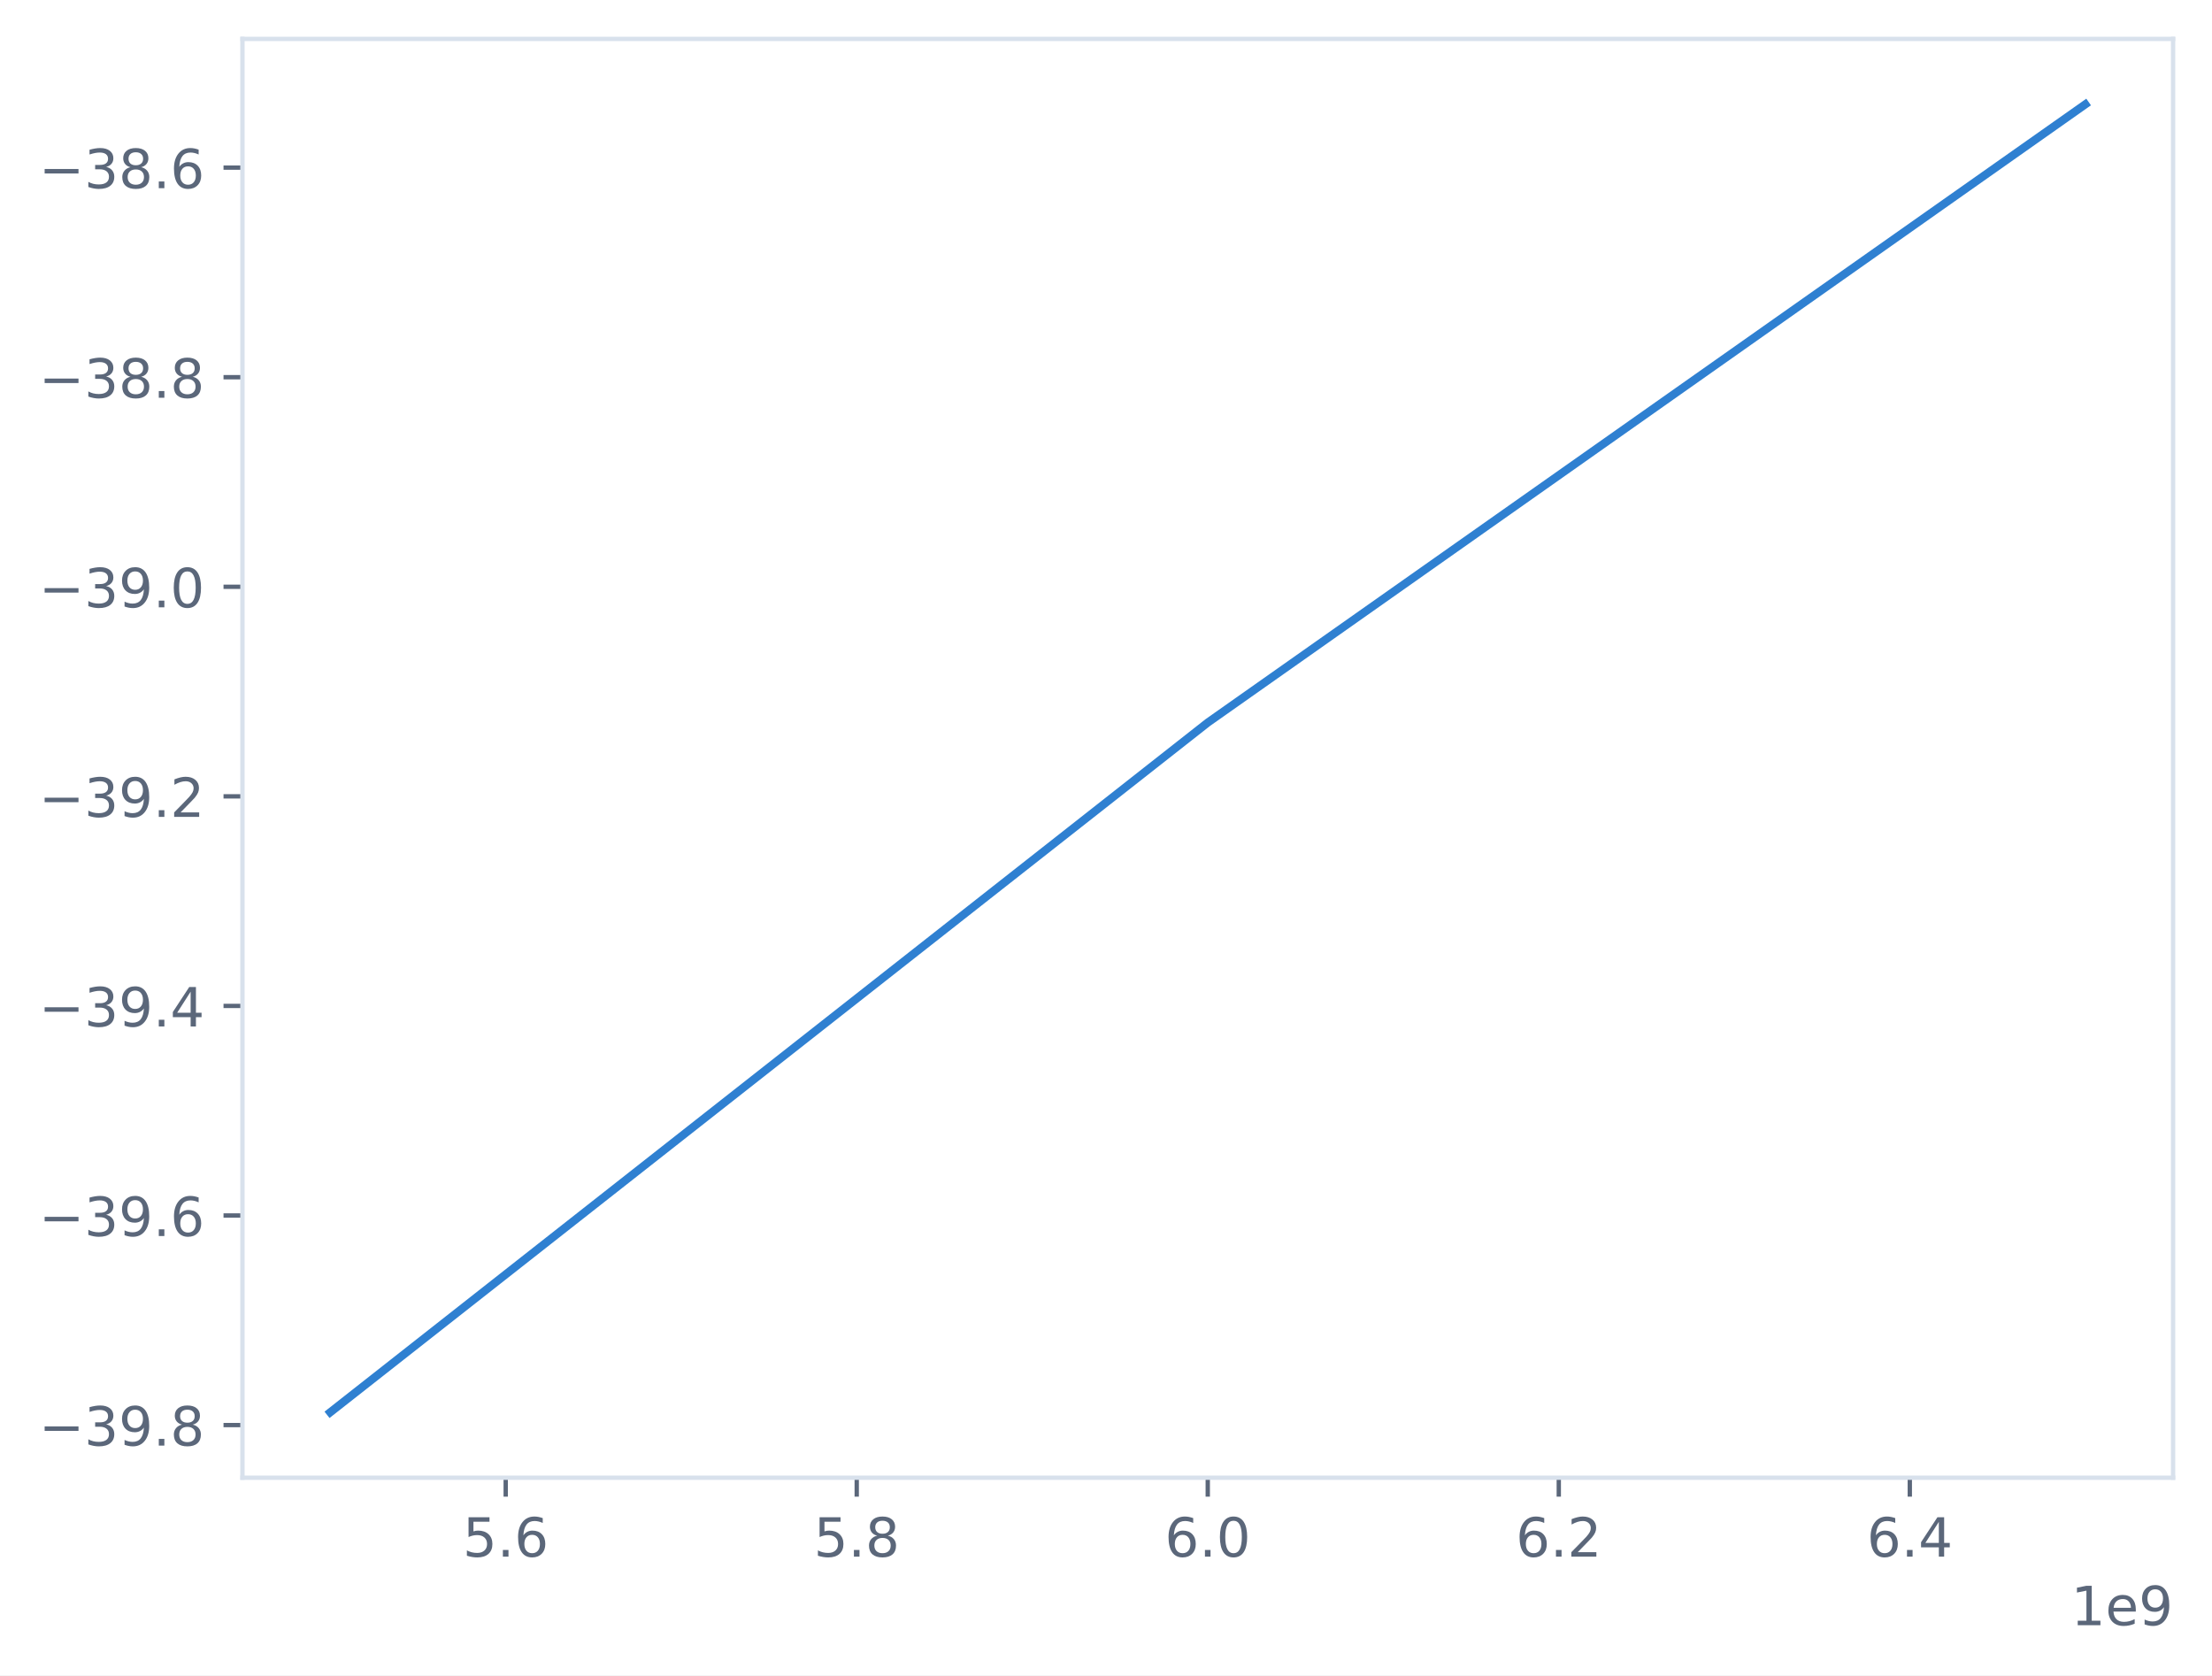
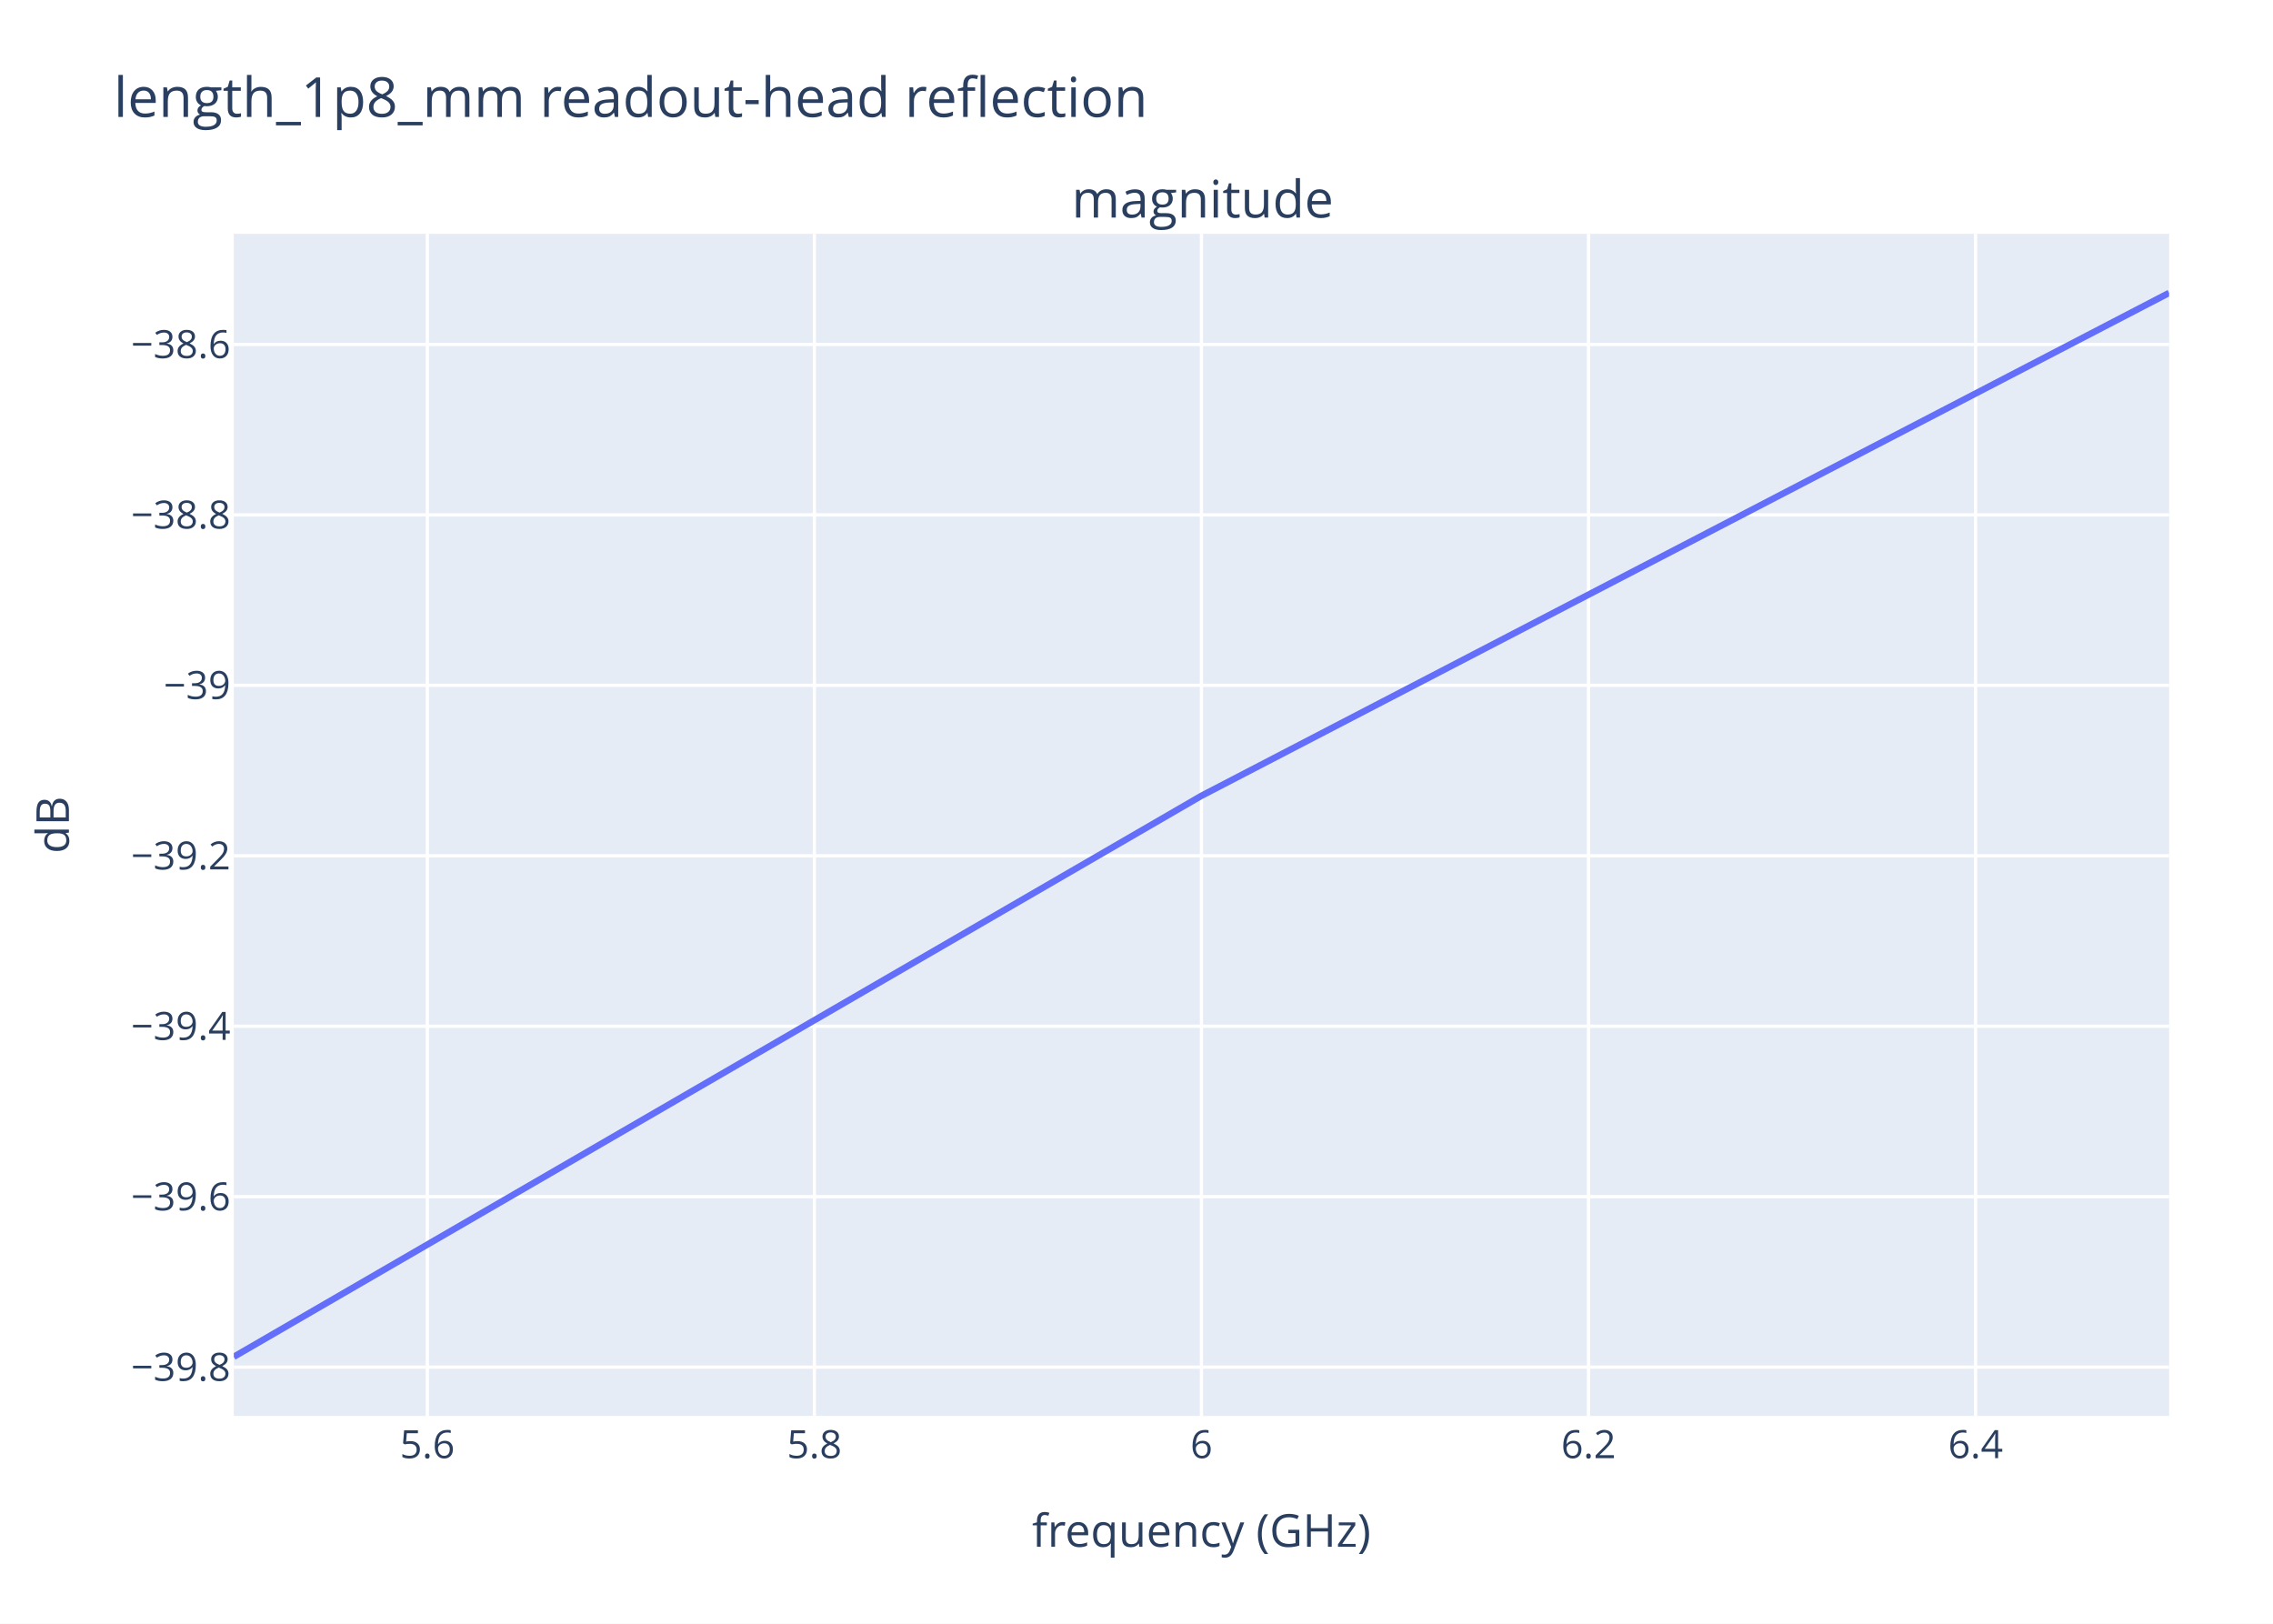
- <svg xmlns="http://www.w3.org/2000/svg" xmlns:xlink="http://www.w3.org/1999/xlink" width="409.165pt" height="309.868pt" viewBox="0 0 409.165 309.868" version="1.1">
-   <defs>
-     <style type="text/css">*{stroke-linejoin: round; stroke-linecap: butt}</style>
+ <svg xmlns="http://www.w3.org/2000/svg" class="main-svg" width="700" height="500" style="" viewBox="0 0 700 500">
+   <rect x="0" y="0" width="700" height="500" style="fill: rgb(255, 255, 255); fill-opacity: 1;" />
+   <defs id="defs-617aa4">
+     <g class="clips">
+       <clipPath id="clip617aa4xyplot" class="plotclip">
+         <rect width="596" height="364" />
+       </clipPath>
+       <clipPath class="axesclip" id="clip617aa4x">
+         <rect x="72" y="0" width="596" height="500" />
+       </clipPath>
+       <clipPath class="axesclip" id="clip617aa4y">
+         <rect x="0" y="72" width="700" height="364" />
+       </clipPath>
+       <clipPath class="axesclip" id="clip617aa4xy">
+         <rect x="72" y="72" width="596" height="364" />
+       </clipPath>
+     </g>
+     <g class="gradients" />
+     <g class="patterns" />
  </defs>
-   <g id="figure_1">
-     <g id="patch_1">
-       <path d="M 0 309.868  L 409.165 309.868  L 409.165 0  L 0 0  z " style="fill: #ffffff" />
-     </g>
-     <g id="axes_1">
-       <g id="patch_2">
-         <path d="M 44.845 273.312  L 401.965 273.312  L 401.965 7.2  L 44.845 7.2  z " style="fill: #ffffff" />
+   <g class="bglayer">
+     <rect class="bg" x="72" y="72" width="596" height="364" style="fill: rgb(229, 236, 246); fill-opacity: 1; stroke-width: 0;" />
+   </g>
+   <g class="layer-below">
+     <g class="imagelayer" />
+     <g class="shapelayer" />
+   </g>
+   <g class="cartesianlayer">
+     <g class="subplot xy">
+       <g class="layer-subplot">
+         <g class="shapelayer" />
+         <g class="imagelayer" />
      </g>
-       <g id="matplotlib.axis_1">
-         <g id="xtick_1">
-           <g id="line2d_1">
-             <defs>
-               <path id="mbf88f5955a" d="M 0 0  L 0 3.5  " style="stroke: #5b677a; stroke-width: 0.8" />
-             </defs>
-             <g>
-               <use xlink:href="#mbf88f5955a" x="93.543" y="273.312" style="fill: #5b677a; stroke: #5b677a; stroke-width: 0.8" />
-             </g>
-           </g>
-           <g id="text_1">
-             <g style="fill: #5b677a" transform="translate(85.59193 287.9104) scale(0.1 -0.1)">
-               <defs>
-                 <path id="DejaVuSans-35" d="M 691 4666  L 3169 4666  L 3169 4134  L 1269 4134  L 1269 2991  Q 1406 3038 1543 3061  Q 1681 3084 1819 3084  Q 2600 3084 3056 2656  Q 3513 2228 3513 1497  Q 3513 744 3044 326  Q 2575 -91 1722 -91  Q 1428 -91 1123 -41  Q 819 9 494 109  L 494 744  Q 775 591 1075 516  Q 1375 441 1709 441  Q 2250 441 2565 725  Q 2881 1009 2881 1497  Q 2881 1984 2565 2268  Q 2250 2553 1709 2553  Q 1456 2553 1204 2497  Q 953 2441 691 2322  L 691 4666  z " transform="scale(0.015625)" />
-                 <path id="DejaVuSans-2e" d="M 684 794  L 1344 794  L 1344 0  L 684 0  L 684 794  z " transform="scale(0.015625)" />
-                 <path id="DejaVuSans-36" d="M 2113 2584  Q 1688 2584 1439 2293  Q 1191 2003 1191 1497  Q 1191 994 1439 701  Q 1688 409 2113 409  Q 2538 409 2786 701  Q 3034 994 3034 1497  Q 3034 2003 2786 2293  Q 2538 2584 2113 2584  z M 3366 4563  L 3366 3988  Q 3128 4100 2886 4159  Q 2644 4219 2406 4219  Q 1781 4219 1451 3797  Q 1122 3375 1075 2522  Q 1259 2794 1537 2939  Q 1816 3084 2150 3084  Q 2853 3084 3261 2657  Q 3669 2231 3669 1497  Q 3669 778 3244 343  Q 2819 -91 2113 -91  Q 1303 -91 875 529  Q 447 1150 447 2328  Q 447 3434 972 4092  Q 1497 4750 2381 4750  Q 2619 4750 2861 4703  Q 3103 4656 3366 4563  z " transform="scale(0.015625)" />
-               </defs>
-               <use xlink:href="#DejaVuSans-35" />
-               <use xlink:href="#DejaVuSans-2e" transform="translate(63.62305 0)" />
-               <use xlink:href="#DejaVuSans-36" transform="translate(95.41016 0)" />
-             </g>
-           </g>
+       <g class="minor-gridlayer">
+         <g class="x" />
+         <g class="y" />
+       </g>
+       <g class="gridlayer">
+         <g class="x">
+           <path class="xgrid crisp" transform="translate(131.6,0)" d="M0,72v364" style="stroke: rgb(255, 255, 255); stroke-opacity: 1; stroke-width: 1px;" />
+           <path class="xgrid crisp" transform="translate(250.8,0)" d="M0,72v364" style="stroke: rgb(255, 255, 255); stroke-opacity: 1; stroke-width: 1px;" />
+           <path class="xgrid crisp" transform="translate(370,0)" d="M0,72v364" style="stroke: rgb(255, 255, 255); stroke-opacity: 1; stroke-width: 1px;" />
+           <path class="xgrid crisp" transform="translate(489.2,0)" d="M0,72v364" style="stroke: rgb(255, 255, 255); stroke-opacity: 1; stroke-width: 1px;" />
+           <path class="xgrid crisp" transform="translate(608.4,0)" d="M0,72v364" style="stroke: rgb(255, 255, 255); stroke-opacity: 1; stroke-width: 1px;" />
        </g>
-         <g id="xtick_2">
-           <g id="line2d_2">
-             <g>
-               <use xlink:href="#mbf88f5955a" x="158.474" y="273.312" style="fill: #5b677a; stroke: #5b677a; stroke-width: 0.8" />
-             </g>
-           </g>
-           <g id="text_2">
-             <g style="fill: #5b677a" transform="translate(150.5228 287.9104) scale(0.1 -0.1)">
-               <defs>
-                 <path id="DejaVuSans-38" d="M 2034 2216  Q 1584 2216 1326 1975  Q 1069 1734 1069 1313  Q 1069 891 1326 650  Q 1584 409 2034 409  Q 2484 409 2743 651  Q 3003 894 3003 1313  Q 3003 1734 2745 1975  Q 2488 2216 2034 2216  z M 1403 2484  Q 997 2584 770 2862  Q 544 3141 544 3541  Q 544 4100 942 4425  Q 1341 4750 2034 4750  Q 2731 4750 3128 4425  Q 3525 4100 3525 3541  Q 3525 3141 3298 2862  Q 3072 2584 2669 2484  Q 3125 2378 3379 2068  Q 3634 1759 3634 1313  Q 3634 634 3220 271  Q 2806 -91 2034 -91  Q 1263 -91 848 271  Q 434 634 434 1313  Q 434 1759 690 2068  Q 947 2378 1403 2484  z M 1172 3481  Q 1172 3119 1398 2916  Q 1625 2713 2034 2713  Q 2441 2713 2670 2916  Q 2900 3119 2900 3481  Q 2900 3844 2670 4047  Q 2441 4250 2034 4250  Q 1625 4250 1398 4047  Q 1172 3844 1172 3481  z " transform="scale(0.015625)" />
-               </defs>
-               <use xlink:href="#DejaVuSans-35" />
-               <use xlink:href="#DejaVuSans-2e" transform="translate(63.62305 0)" />
-               <use xlink:href="#DejaVuSans-38" transform="translate(95.41016 0)" />
-             </g>
-           </g>
-         </g>
-         <g id="xtick_3">
-           <g id="line2d_3">
-             <g>
-               <use xlink:href="#mbf88f5955a" x="223.405" y="273.312" style="fill: #5b677a; stroke: #5b677a; stroke-width: 0.8" />
-             </g>
-           </g>
-           <g id="text_3">
-             <g style="fill: #5b677a" transform="translate(215.4538 287.9104) scale(0.1 -0.1)">
-               <defs>
-                 <path id="DejaVuSans-30" d="M 2034 4250  Q 1547 4250 1301 3770  Q 1056 3291 1056 2328  Q 1056 1369 1301 889  Q 1547 409 2034 409  Q 2525 409 2770 889  Q 3016 1369 3016 2328  Q 3016 3291 2770 3770  Q 2525 4250 2034 4250  z M 2034 4750  Q 2819 4750 3233 4129  Q 3647 3509 3647 2328  Q 3647 1150 3233 529  Q 2819 -91 2034 -91  Q 1250 -91 836 529  Q 422 1150 422 2328  Q 422 3509 836 4129  Q 1250 4750 2034 4750  z " transform="scale(0.015625)" />
-               </defs>
-               <use xlink:href="#DejaVuSans-36" />
-               <use xlink:href="#DejaVuSans-2e" transform="translate(63.62305 0)" />
-               <use xlink:href="#DejaVuSans-30" transform="translate(95.41016 0)" />
-             </g>
-           </g>
-         </g>
-         <g id="xtick_4">
-           <g id="line2d_4">
-             <g>
-               <use xlink:href="#mbf88f5955a" x="288.336" y="273.312" style="fill: #5b677a; stroke: #5b677a; stroke-width: 0.8" />
-             </g>
-           </g>
-           <g id="text_4">
-             <g style="fill: #5b677a" transform="translate(280.3847 287.9104) scale(0.1 -0.1)">
-               <defs>
-                 <path id="DejaVuSans-32" d="M 1228 531  L 3431 531  L 3431 0  L 469 0  L 469 531  Q 828 903 1448 1529  Q 2069 2156 2228 2338  Q 2531 2678 2651 2914  Q 2772 3150 2772 3378  Q 2772 3750 2511 3984  Q 2250 4219 1831 4219  Q 1534 4219 1204 4116  Q 875 4013 500 3803  L 500 4441  Q 881 4594 1212 4672  Q 1544 4750 1819 4750  Q 2544 4750 2975 4387  Q 3406 4025 3406 3419  Q 3406 3131 3298 2873  Q 3191 2616 2906 2266  Q 2828 2175 2409 1742  Q 1991 1309 1228 531  z " transform="scale(0.015625)" />
-               </defs>
-               <use xlink:href="#DejaVuSans-36" />
-               <use xlink:href="#DejaVuSans-2e" transform="translate(63.62305 0)" />
-               <use xlink:href="#DejaVuSans-32" transform="translate(95.41016 0)" />
-             </g>
-           </g>
-         </g>
-         <g id="xtick_5">
-           <g id="line2d_5">
-             <g>
-               <use xlink:href="#mbf88f5955a" x="353.267" y="273.312" style="fill: #5b677a; stroke: #5b677a; stroke-width: 0.8" />
-             </g>
-           </g>
-           <g id="text_5">
-             <g style="fill: #5b677a" transform="translate(345.3156 287.9104) scale(0.1 -0.1)">
-               <defs>
-                 <path id="DejaVuSans-34" d="M 2419 4116  L 825 1625  L 2419 1625  L 2419 4116  z M 2253 4666  L 3047 4666  L 3047 1625  L 3713 1625  L 3713 1100  L 3047 1100  L 3047 0  L 2419 0  L 2419 1100  L 313 1100  L 313 1709  L 2253 4666  z " transform="scale(0.015625)" />
-               </defs>
-               <use xlink:href="#DejaVuSans-36" />
-               <use xlink:href="#DejaVuSans-2e" transform="translate(63.62305 0)" />
-               <use xlink:href="#DejaVuSans-34" transform="translate(95.41016 0)" />
-             </g>
-           </g>
-         </g>
-         <g id="text_6">
-           <g style="fill: #5b677a" transform="translate(383.0872 300.5886) scale(0.1 -0.1)">
-             <defs>
-               <path id="DejaVuSans-31" d="M 794 531  L 1825 531  L 1825 4091  L 703 3866  L 703 4441  L 1819 4666  L 2450 4666  L 2450 531  L 3481 531  L 3481 0  L 794 0  L 794 531  z " transform="scale(0.015625)" />
-               <path id="DejaVuSans-65" d="M 3597 1894  L 3597 1613  L 953 1613  Q 991 1019 1311 708  Q 1631 397 2203 397  Q 2534 397 2845 478  Q 3156 559 3463 722  L 3463 178  Q 3153 47 2828 -22  Q 2503 -91 2169 -91  Q 1331 -91 842 396  Q 353 884 353 1716  Q 353 2575 817 3079  Q 1281 3584 2069 3584  Q 2775 3584 3186 3129  Q 3597 2675 3597 1894  z M 3022 2063  Q 3016 2534 2758 2815  Q 2500 3097 2075 3097  Q 1594 3097 1305 2825  Q 1016 2553 972 2059  L 3022 2063  z " transform="scale(0.015625)" />
-               <path id="DejaVuSans-39" d="M 703 97  L 703 672  Q 941 559 1184 500  Q 1428 441 1663 441  Q 2288 441 2617 861  Q 2947 1281 2994 2138  Q 2813 1869 2534 1725  Q 2256 1581 1919 1581  Q 1219 1581 811 2004  Q 403 2428 403 3163  Q 403 3881 828 4315  Q 1253 4750 1959 4750  Q 2769 4750 3195 4129  Q 3622 3509 3622 2328  Q 3622 1225 3098 567  Q 2575 -91 1691 -91  Q 1453 -91 1209 -44  Q 966 3 703 97  z M 1959 2075  Q 2384 2075 2632 2365  Q 2881 2656 2881 3163  Q 2881 3666 2632 3958  Q 2384 4250 1959 4250  Q 1534 4250 1286 3958  Q 1038 3666 1038 3163  Q 1038 2656 1286 2365  Q 1534 2075 1959 2075  z " transform="scale(0.015625)" />
-             </defs>
-             <use xlink:href="#DejaVuSans-31" />
-             <use xlink:href="#DejaVuSans-65" transform="translate(63.62305 0)" />
-             <use xlink:href="#DejaVuSans-39" transform="translate(125.1465 0)" />
-           </g>
+         <g class="y">
+           <path class="ygrid crisp" transform="translate(0,420.99)" d="M72,0h596" style="stroke: rgb(255, 255, 255); stroke-opacity: 1; stroke-width: 1px;" />
+           <path class="ygrid crisp" transform="translate(0,368.5)" d="M72,0h596" style="stroke: rgb(255, 255, 255); stroke-opacity: 1; stroke-width: 1px;" />
+           <path class="ygrid crisp" transform="translate(0,316.01)" d="M72,0h596" style="stroke: rgb(255, 255, 255); stroke-opacity: 1; stroke-width: 1px;" />
+           <path class="ygrid crisp" transform="translate(0,263.52)" d="M72,0h596" style="stroke: rgb(255, 255, 255); stroke-opacity: 1; stroke-width: 1px;" />
+           <path class="ygrid crisp" transform="translate(0,211.03)" d="M72,0h596" style="stroke: rgb(255, 255, 255); stroke-opacity: 1; stroke-width: 1px;" />
+           <path class="ygrid crisp" transform="translate(0,158.55)" d="M72,0h596" style="stroke: rgb(255, 255, 255); stroke-opacity: 1; stroke-width: 1px;" />
+           <path class="ygrid crisp" transform="translate(0,106.06)" d="M72,0h596" style="stroke: rgb(255, 255, 255); stroke-opacity: 1; stroke-width: 1px;" />
        </g>
      </g>
-       <g id="matplotlib.axis_2">
-         <g id="ytick_1">
-           <g id="line2d_6">
-             <defs>
-               <path id="m7e77fcbe53" d="M 0 0  L -3.5 0  " style="stroke: #5b677a; stroke-width: 0.8" />
-             </defs>
-             <g>
-               <use xlink:href="#m7e77fcbe53" x="44.845" y="263.572" style="fill: #5b677a; stroke: #5b677a; stroke-width: 0.8" />
-             </g>
-           </g>
-           <g id="text_7">
-             <g style="fill: #5b677a" transform="translate(7.2 267.3708) scale(0.1 -0.1)">
-               <defs>
-                 <path id="DejaVuSans-2212" d="M 678 2272  L 4684 2272  L 4684 1741  L 678 1741  L 678 2272  z " transform="scale(0.015625)" />
-                 <path id="DejaVuSans-33" d="M 2597 2516  Q 3050 2419 3304 2112  Q 3559 1806 3559 1356  Q 3559 666 3084 287  Q 2609 -91 1734 -91  Q 1441 -91 1130 -33  Q 819 25 488 141  L 488 750  Q 750 597 1062 519  Q 1375 441 1716 441  Q 2309 441 2620 675  Q 2931 909 2931 1356  Q 2931 1769 2642 2001  Q 2353 2234 1838 2234  L 1294 2234  L 1294 2753  L 1863 2753  Q 2328 2753 2575 2939  Q 2822 3125 2822 3475  Q 2822 3834 2567 4026  Q 2313 4219 1838 4219  Q 1578 4219 1281 4162  Q 984 4106 628 3988  L 628 4550  Q 988 4650 1302 4700  Q 1616 4750 1894 4750  Q 2613 4750 3031 4423  Q 3450 4097 3450 3541  Q 3450 3153 3228 2886  Q 3006 2619 2597 2516  z " transform="scale(0.015625)" />
-               </defs>
-               <use xlink:href="#DejaVuSans-2212" />
-               <use xlink:href="#DejaVuSans-33" transform="translate(83.78906 0)" />
-               <use xlink:href="#DejaVuSans-39" transform="translate(147.4121 0)" />
-               <use xlink:href="#DejaVuSans-2e" transform="translate(211.0352 0)" />
-               <use xlink:href="#DejaVuSans-38" transform="translate(242.8223 0)" />
-             </g>
-           </g>
-         </g>
-         <g id="ytick_2">
-           <g id="line2d_7">
-             <g>
-               <use xlink:href="#m7e77fcbe53" x="44.845" y="224.811" style="fill: #5b677a; stroke: #5b677a; stroke-width: 0.8" />
-             </g>
-           </g>
-           <g id="text_8">
-             <g style="fill: #5b677a" transform="translate(7.2 228.6098) scale(0.1 -0.1)">
-               <use xlink:href="#DejaVuSans-2212" />
-               <use xlink:href="#DejaVuSans-33" transform="translate(83.78906 0)" />
-               <use xlink:href="#DejaVuSans-39" transform="translate(147.4121 0)" />
-               <use xlink:href="#DejaVuSans-2e" transform="translate(211.0352 0)" />
-               <use xlink:href="#DejaVuSans-36" transform="translate(242.8223 0)" />
-             </g>
-           </g>
-         </g>
-         <g id="ytick_3">
-           <g id="line2d_8">
-             <g>
-               <use xlink:href="#m7e77fcbe53" x="44.845" y="186.05" style="fill: #5b677a; stroke: #5b677a; stroke-width: 0.8" />
-             </g>
-           </g>
-           <g id="text_9">
-             <g style="fill: #5b677a" transform="translate(7.2 189.8487) scale(0.1 -0.1)">
-               <use xlink:href="#DejaVuSans-2212" />
-               <use xlink:href="#DejaVuSans-33" transform="translate(83.78906 0)" />
-               <use xlink:href="#DejaVuSans-39" transform="translate(147.4121 0)" />
-               <use xlink:href="#DejaVuSans-2e" transform="translate(211.0352 0)" />
-               <use xlink:href="#DejaVuSans-34" transform="translate(242.8223 0)" />
-             </g>
-           </g>
-         </g>
-         <g id="ytick_4">
-           <g id="line2d_9">
-             <g>
-               <use xlink:href="#m7e77fcbe53" x="44.845" y="147.288" style="fill: #5b677a; stroke: #5b677a; stroke-width: 0.8" />
-             </g>
-           </g>
-           <g id="text_10">
-             <g style="fill: #5b677a" transform="translate(7.2 151.0877) scale(0.1 -0.1)">
-               <use xlink:href="#DejaVuSans-2212" />
-               <use xlink:href="#DejaVuSans-33" transform="translate(83.78906 0)" />
-               <use xlink:href="#DejaVuSans-39" transform="translate(147.4121 0)" />
-               <use xlink:href="#DejaVuSans-2e" transform="translate(211.0352 0)" />
-               <use xlink:href="#DejaVuSans-32" transform="translate(242.8223 0)" />
-             </g>
-           </g>
-         </g>
-         <g id="ytick_5">
-           <g id="line2d_10">
-             <g>
-               <use xlink:href="#m7e77fcbe53" x="44.845" y="108.527" style="fill: #5b677a; stroke: #5b677a; stroke-width: 0.8" />
-             </g>
-           </g>
-           <g id="text_11">
-             <g style="fill: #5b677a" transform="translate(7.2 112.3267) scale(0.1 -0.1)">
-               <use xlink:href="#DejaVuSans-2212" />
-               <use xlink:href="#DejaVuSans-33" transform="translate(83.78906 0)" />
-               <use xlink:href="#DejaVuSans-39" transform="translate(147.4121 0)" />
-               <use xlink:href="#DejaVuSans-2e" transform="translate(211.0352 0)" />
-               <use xlink:href="#DejaVuSans-30" transform="translate(242.8223 0)" />
-             </g>
-           </g>
-         </g>
-         <g id="ytick_6">
-           <g id="line2d_11">
-             <g>
-               <use xlink:href="#m7e77fcbe53" x="44.845" y="69.766" style="fill: #5b677a; stroke: #5b677a; stroke-width: 0.8" />
-             </g>
-           </g>
-           <g id="text_12">
-             <g style="fill: #5b677a" transform="translate(7.2 73.56565) scale(0.1 -0.1)">
-               <use xlink:href="#DejaVuSans-2212" />
-               <use xlink:href="#DejaVuSans-33" transform="translate(83.78906 0)" />
-               <use xlink:href="#DejaVuSans-38" transform="translate(147.4121 0)" />
-               <use xlink:href="#DejaVuSans-2e" transform="translate(211.0352 0)" />
-               <use xlink:href="#DejaVuSans-38" transform="translate(242.8223 0)" />
-             </g>
-           </g>
-         </g>
-         <g id="ytick_7">
-           <g id="line2d_12">
-             <g>
-               <use xlink:href="#m7e77fcbe53" x="44.845" y="31.005" style="fill: #5b677a; stroke: #5b677a; stroke-width: 0.8" />
-             </g>
-           </g>
-           <g id="text_13">
-             <g style="fill: #5b677a" transform="translate(7.2 34.80462) scale(0.1 -0.1)">
-               <use xlink:href="#DejaVuSans-2212" />
-               <use xlink:href="#DejaVuSans-33" transform="translate(83.78906 0)" />
-               <use xlink:href="#DejaVuSans-38" transform="translate(147.4121 0)" />
-               <use xlink:href="#DejaVuSans-2e" transform="translate(211.0352 0)" />
-               <use xlink:href="#DejaVuSans-36" transform="translate(242.8223 0)" />
+       <g class="zerolinelayer" />
+       <g class="layer-between">
+         <g class="shapelayer" />
+         <g class="imagelayer" />
+       </g>
+       <path class="xlines-below" />
+       <path class="ylines-below" />
+       <g class="overlines-below" />
+       <g class="xaxislayer-below" />
+       <g class="yaxislayer-below" />
+       <g class="overaxes-below" />
+       <g class="overplot">
+         <g class="xy" transform="translate(72,72)" clip-path="url(#clip617aa4xyplot)">
+           <g class="scatterlayer mlayer">
+             <g class="trace scatter tracede00c4" style="stroke-miterlimit: 2; opacity: 1;">
+               <g class="fills" />
+               <g class="errorbars" />
+               <g class="lines">
+                 <path class="js-line" d="M0,345.8L298,173.05L596,18.2" style="vector-effect: none; fill: none; stroke: rgb(99, 110, 250); stroke-opacity: 1; stroke-width: 2px; opacity: 1;" />
+               </g>
+               <g class="points" />
+               <g class="text" />
            </g>
          </g>
        </g>
      </g>
-       <g id="line2d_13">
-         <path d="M 61.078 261.216  L 223.405 133.645  L 385.733 19.296  " clip-path="url(#p6e2fecf3b7)" style="fill: none; stroke: #2f80d1; stroke-width: 1.5; stroke-linecap: square" />
+       <g class="zerolinelayer-above" />
+       <path class="xlines-above crisp" d="M0,0" style="fill: none;" />
+       <path class="ylines-above crisp" d="M0,0" style="fill: none;" />
+       <g class="overlines-above" />
+       <g class="xaxislayer-above">
+         <g class="xtick">
+           <text text-anchor="middle" x="0" y="449" transform="translate(131.6,0)" style="font-family: 'Open Sans', verdana, arial, sans-serif; font-size: 12px; fill: rgb(42, 63, 95); fill-opacity: 1; white-space: pre;">5.6</text>
+         </g>
+         <g class="xtick">
+           <text text-anchor="middle" x="0" y="449" style="font-family: 'Open Sans', verdana, arial, sans-serif; font-size: 12px; fill: rgb(42, 63, 95); fill-opacity: 1; white-space: pre;" transform="translate(250.8,0)">5.8</text>
+         </g>
+         <g class="xtick">
+           <text text-anchor="middle" x="0" y="449" style="font-family: 'Open Sans', verdana, arial, sans-serif; font-size: 12px; fill: rgb(42, 63, 95); fill-opacity: 1; white-space: pre;" transform="translate(370,0)">6</text>
+         </g>
+         <g class="xtick">
+           <text text-anchor="middle" x="0" y="449" style="font-family: 'Open Sans', verdana, arial, sans-serif; font-size: 12px; fill: rgb(42, 63, 95); fill-opacity: 1; white-space: pre;" transform="translate(489.2,0)">6.2</text>
+         </g>
+         <g class="xtick">
+           <text text-anchor="middle" x="0" y="449" style="font-family: 'Open Sans', verdana, arial, sans-serif; font-size: 12px; fill: rgb(42, 63, 95); fill-opacity: 1; white-space: pre;" transform="translate(608.4,0)">6.4</text>
+         </g>
      </g>
-       <g id="patch_3">
-         <path d="M 44.845 273.312  L 44.845 7.2  " style="fill: none; stroke: #d8e1ec; stroke-width: 0.8; stroke-linejoin: miter; stroke-linecap: square" />
+       <g class="yaxislayer-above">
+         <g class="ytick">
+           <text text-anchor="end" x="71" y="4.2" transform="translate(0,420.99)" style="font-family: 'Open Sans', verdana, arial, sans-serif; font-size: 12px; fill: rgb(42, 63, 95); fill-opacity: 1; white-space: pre;">−39.8</text>
+         </g>
+         <g class="ytick">
+           <text text-anchor="end" x="71" y="4.2" style="font-family: 'Open Sans', verdana, arial, sans-serif; font-size: 12px; fill: rgb(42, 63, 95); fill-opacity: 1; white-space: pre;" transform="translate(0,368.5)">−39.6</text>
+         </g>
+         <g class="ytick">
+           <text text-anchor="end" x="71" y="4.2" style="font-family: 'Open Sans', verdana, arial, sans-serif; font-size: 12px; fill: rgb(42, 63, 95); fill-opacity: 1; white-space: pre;" transform="translate(0,316.01)">−39.4</text>
+         </g>
+         <g class="ytick">
+           <text text-anchor="end" x="71" y="4.2" style="font-family: 'Open Sans', verdana, arial, sans-serif; font-size: 12px; fill: rgb(42, 63, 95); fill-opacity: 1; white-space: pre;" transform="translate(0,263.52)">−39.2</text>
+         </g>
+         <g class="ytick">
+           <text text-anchor="end" x="71" y="4.2" style="font-family: 'Open Sans', verdana, arial, sans-serif; font-size: 12px; fill: rgb(42, 63, 95); fill-opacity: 1; white-space: pre;" transform="translate(0,211.03)">−39</text>
+         </g>
+         <g class="ytick">
+           <text text-anchor="end" x="71" y="4.2" style="font-family: 'Open Sans', verdana, arial, sans-serif; font-size: 12px; fill: rgb(42, 63, 95); fill-opacity: 1; white-space: pre;" transform="translate(0,158.55)">−38.8</text>
+         </g>
+         <g class="ytick">
+           <text text-anchor="end" x="71" y="4.2" style="font-family: 'Open Sans', verdana, arial, sans-serif; font-size: 12px; fill: rgb(42, 63, 95); fill-opacity: 1; white-space: pre;" transform="translate(0,106.06)">−38.6</text>
+         </g>
      </g>
-       <g id="patch_4">
-         <path d="M 401.965 273.312  L 401.965 7.2  " style="fill: none; stroke: #d8e1ec; stroke-width: 0.8; stroke-linejoin: miter; stroke-linecap: square" />
-       </g>
-       <g id="patch_5">
-         <path d="M 44.845 273.312  L 401.965 273.312  " style="fill: none; stroke: #d8e1ec; stroke-width: 0.8; stroke-linejoin: miter; stroke-linecap: square" />
-       </g>
-       <g id="patch_6">
-         <path d="M 44.845 7.2  L 401.965 7.2  " style="fill: none; stroke: #d8e1ec; stroke-width: 0.8; stroke-linejoin: miter; stroke-linecap: square" />
+       <g class="overaxes-above" />
+     </g>
+   </g>
+   <g class="polarlayer" />
+   <g class="smithlayer" />
+   <g class="ternarylayer" />
+   <g class="geolayer" />
+   <g class="funnelarealayer" />
+   <g class="pielayer" />
+   <g class="iciclelayer" />
+   <g class="treemaplayer" />
+   <g class="sunburstlayer" />
+   <g class="glimages" />
+   <defs id="topdefs-617aa4">
+     <g class="clips" />
+   </defs>
+   <g class="layer-above">
+     <g class="imagelayer" />
+     <g class="shapelayer" />
+   </g>
+   <g class="infolayer">
+     <g class="g-gtitle">
+       <text class="gtitle" x="35" y="36" text-anchor="start" dy="0em" style="opacity: 1; font-family: 'Open Sans', verdana, arial, sans-serif; font-size: 17px; fill: rgb(42, 63, 95); fill-opacity: 1; white-space: pre;">length_1p8_mm readout-head reflection</text>
+     </g>
+     <g class="g-xtitle">
+       <text class="xtitle" x="370" y="476.3" text-anchor="middle" style="opacity: 1; font-family: 'Open Sans', verdana, arial, sans-serif; font-size: 14px; fill: rgb(42, 63, 95); fill-opacity: 1; white-space: pre;">frequency (GHz)</text>
+     </g>
+     <g class="g-ytitle">
+       <text class="ytitle" transform="rotate(-90,21.225,254)" x="21.225" y="254" text-anchor="middle" style="opacity: 1; font-family: 'Open Sans', verdana, arial, sans-serif; font-size: 14px; fill: rgb(42, 63, 95); fill-opacity: 1; white-space: pre;">dB</text>
+     </g>
+     <g class="annotation" data-index="0" style="opacity: 1;">
+       <g class="annotation-text-g" transform="rotate(0,370,61.5)">
+         <g class="cursor-pointer" transform="translate(331,51)">
+           <rect class="bg" x="0.5" y="0.5" width="78" height="20" style="stroke-width: 1px; stroke: rgb(0, 0, 0); stroke-opacity: 0; fill: rgb(0, 0, 0); fill-opacity: 0;" />
+           <text class="annotation-text" text-anchor="middle" x="39.359" y="16" style="font-family: 'Open Sans', verdana, arial, sans-serif; font-size: 16px; fill: rgb(42, 63, 95); fill-opacity: 1; white-space: pre;">magnitude</text>
+         </g>
      </g>
    </g>
  </g>
-   <defs>
-     <clipPath id="p6e2fecf3b7">
-       <rect x="44.845" y="7.2" width="357.12" height="266.112" />
-     </clipPath>
-   </defs>
</svg>
